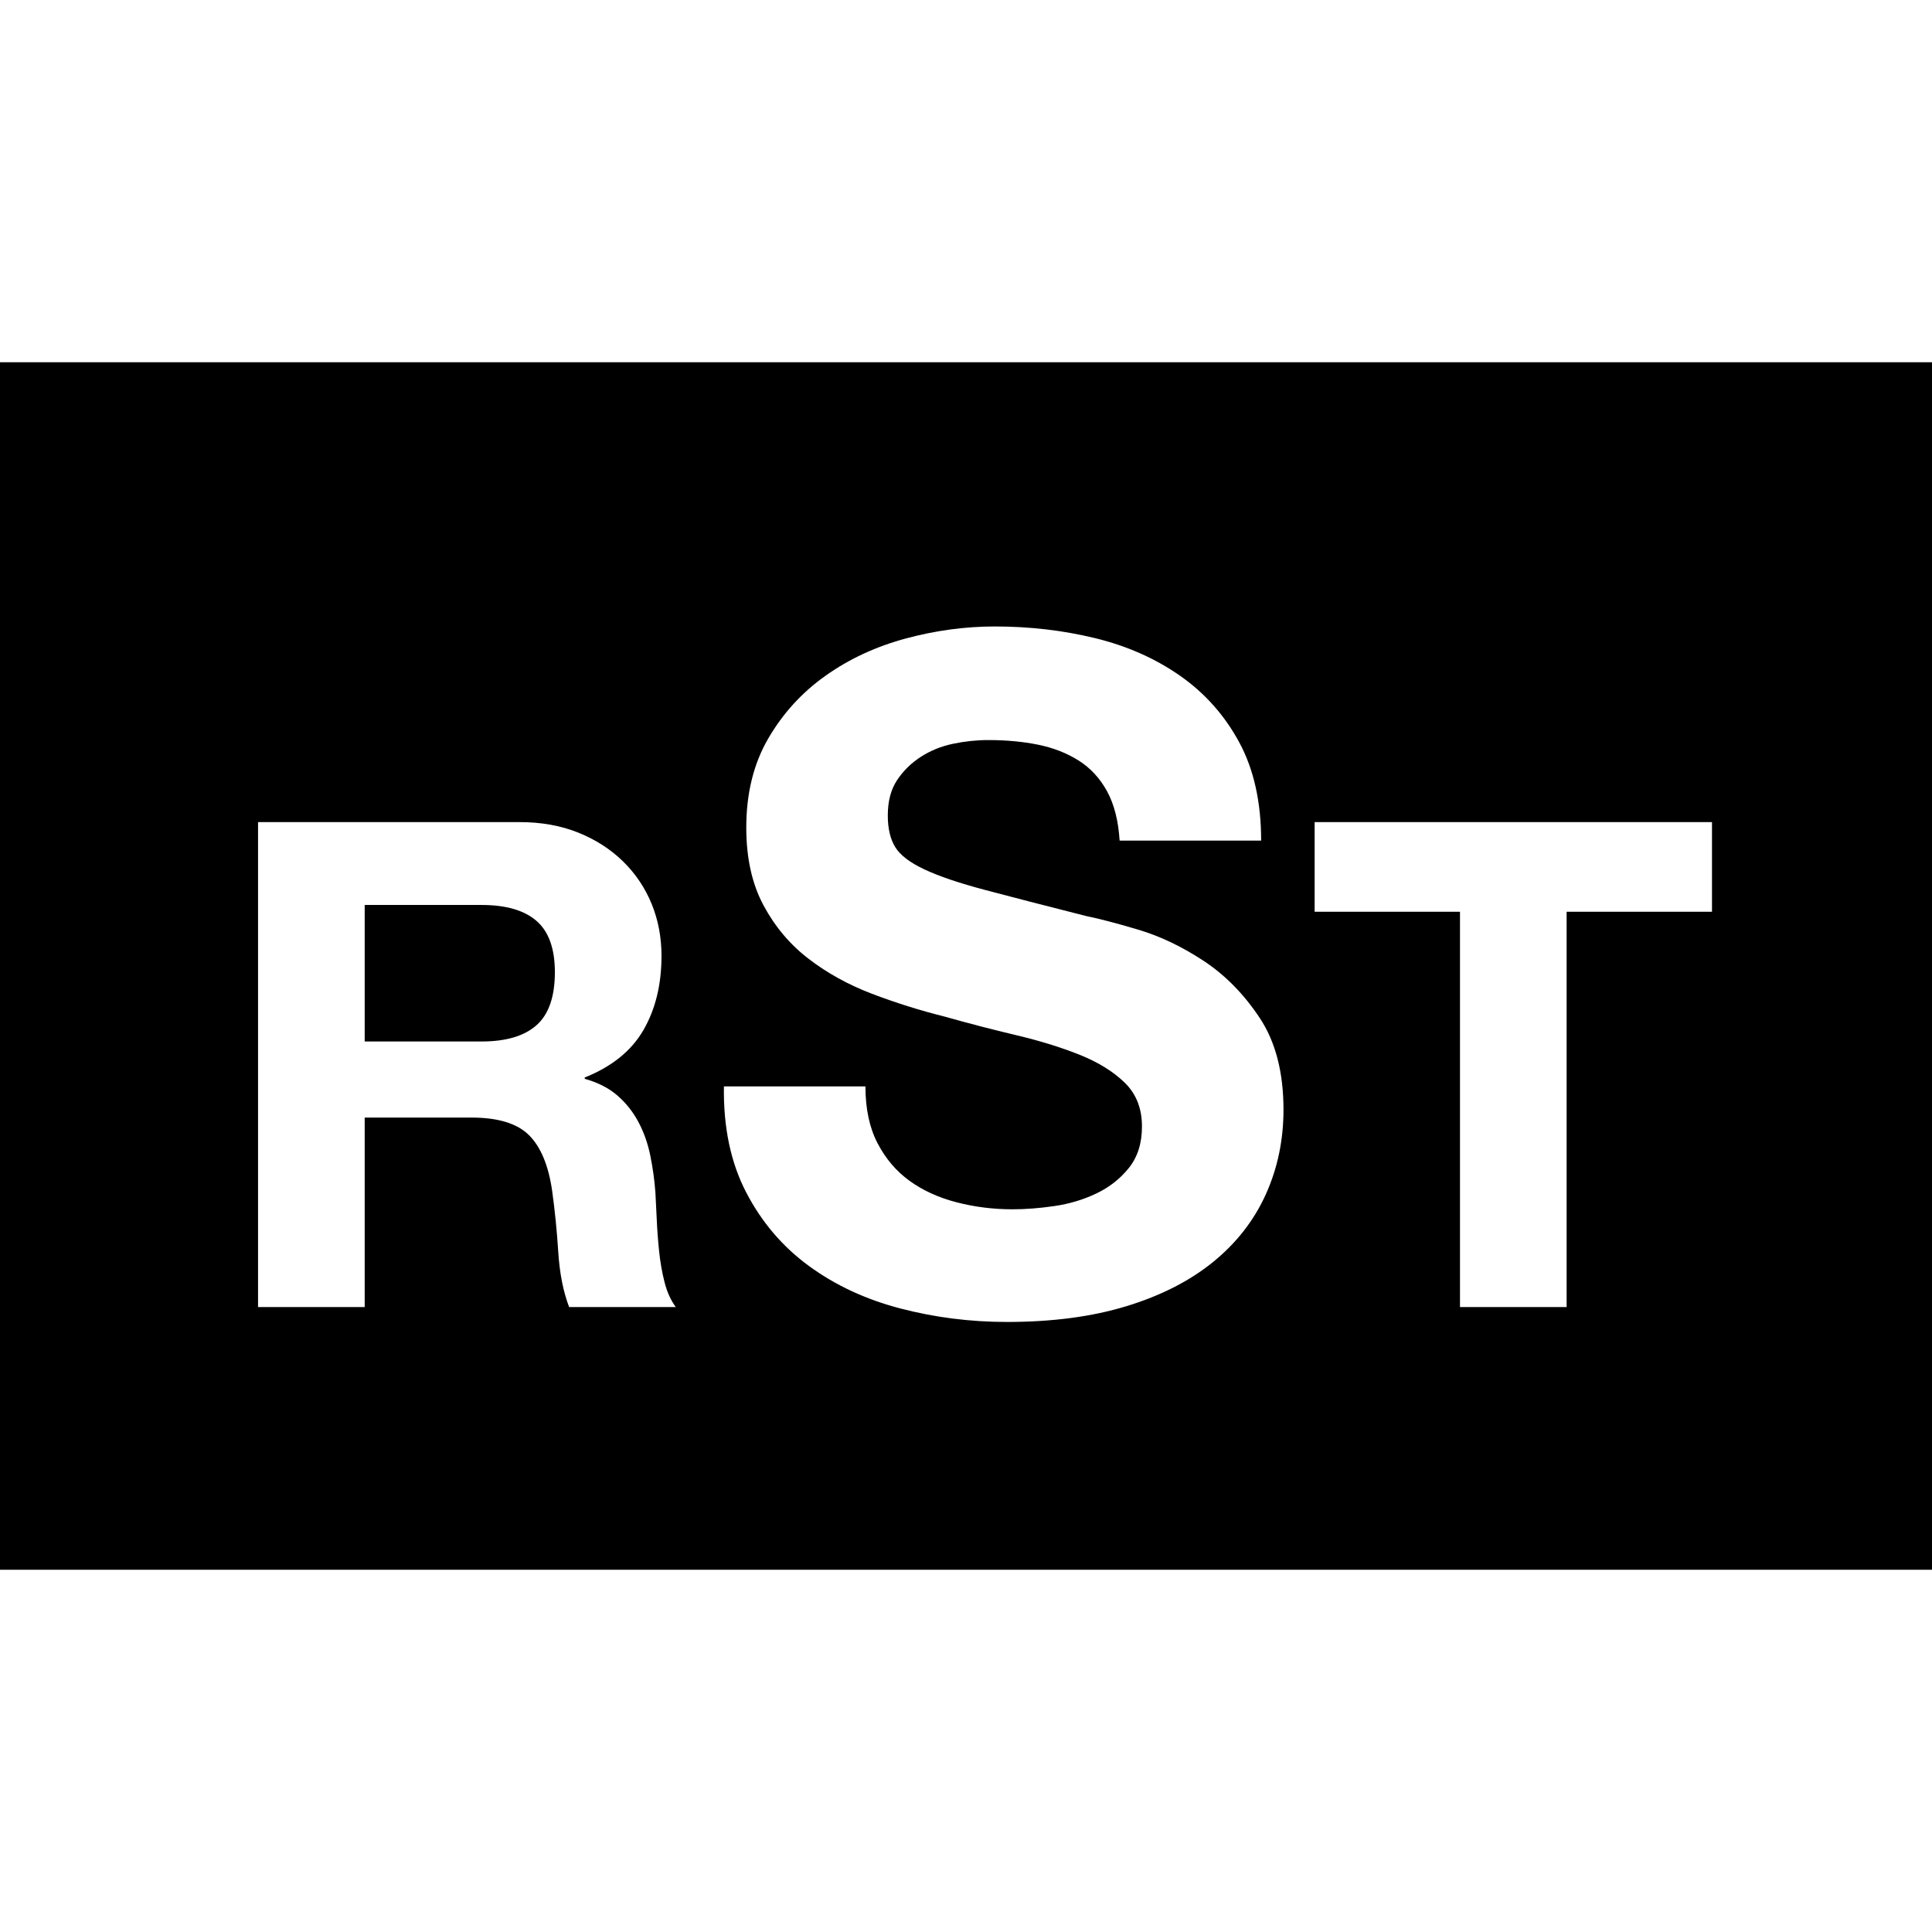
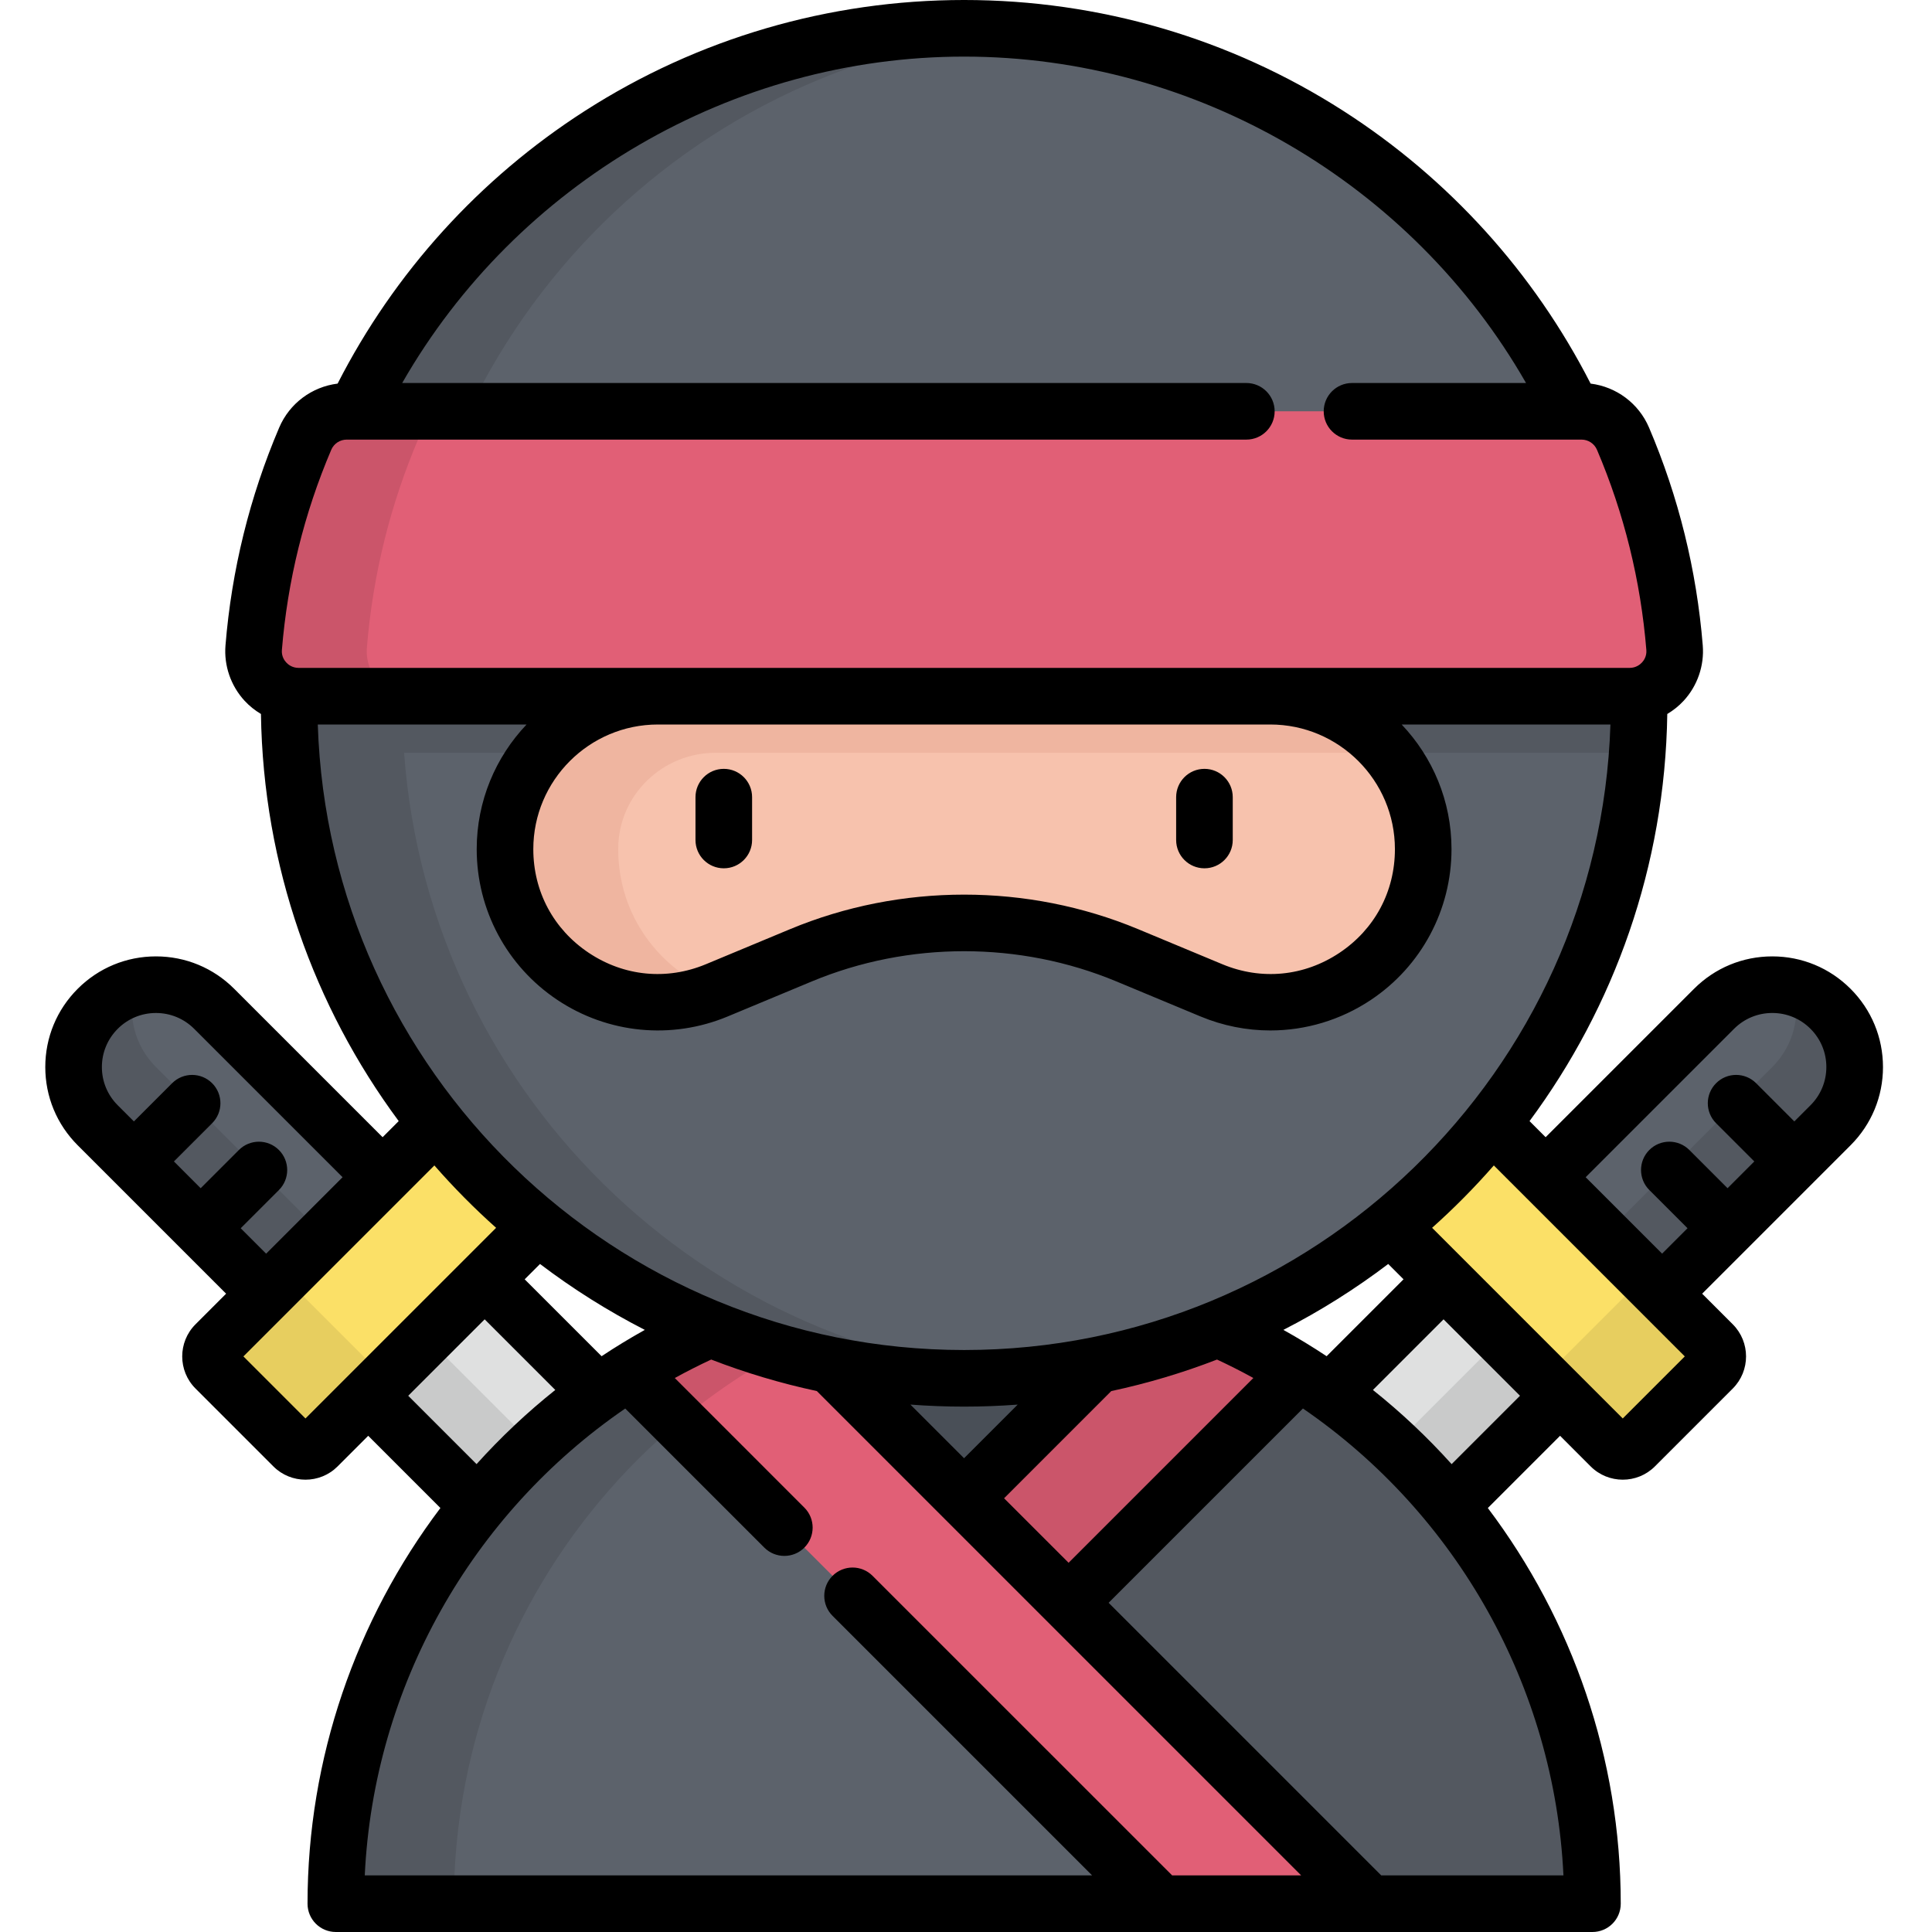
- <svg xmlns="http://www.w3.org/2000/svg" version="1.1" width="512px" height="512px">
-   <path d="M142.186,244.055c-3.239-2.818-8.1-4.229-14.58-4.229H96.646v36.18h30.96c6.48,0,11.341-1.44,14.58-4.32c3.24-2.88,4.86-7.56,4.86-14.04C147.047,251.406,145.427,246.876,142.186,244.055z" />
-   <path d="M0,96v320h512V96H0z M150.827,346.385c-1.562-4.078-2.521-8.938-2.88-14.58c-0.36-5.639-0.9-11.039-1.62-16.199c-0.962-6.721-3.001-11.639-6.12-14.76c-3.122-3.119-8.221-4.68-15.3-4.68H96.646v50.219H68.386V217.865h69.3c5.761,0,10.949,0.931,15.57,2.789c4.618,1.862,8.578,4.41,11.88,7.65c3.299,3.24,5.819,6.992,7.561,11.25c1.737,4.261,2.609,8.851,2.609,13.771c0,7.56-1.592,14.102-4.77,19.619c-3.182,5.521-8.37,9.721-15.57,12.601v0.359c3.479,0.963,6.359,2.432,8.64,4.41c2.278,1.98,4.141,4.32,5.58,7.021c1.44,2.699,2.489,5.67,3.15,8.908c0.658,3.24,1.108,6.48,1.35,9.721c0.118,2.041,0.239,4.441,0.36,7.199c0.118,2.762,0.329,5.58,0.63,8.461c0.298,2.879,0.779,5.611,1.44,8.189c0.658,2.582,1.647,4.77,2.97,6.57H150.827z M335.446,316.53c-3.127,6.908-7.771,12.873-13.941,17.889c-6.168,5.02-13.816,8.926-22.945,11.721c-9.131,2.795-19.701,4.193-31.706,4.193c-9.707,0-19.122-1.195-28.251-3.578c-9.13-2.381-17.19-6.125-24.181-11.227c-6.993-5.096-12.545-11.596-16.654-19.492c-4.114-7.895-6.088-17.27-5.922-28.127h37.504c0,5.922,1.068,10.941,3.208,15.051c2.136,4.113,4.973,7.445,8.512,9.992c3.536,2.553,7.688,4.441,12.461,5.676c4.769,1.234,9.703,1.85,14.804,1.85c3.455,0,7.155-0.285,11.103-0.863c3.947-0.574,7.648-1.684,11.104-3.33c3.455-1.643,6.33-3.906,8.635-6.785c2.303-2.877,3.455-6.539,3.455-10.98c0-4.768-1.523-8.635-4.564-11.596c-3.045-2.961-7.031-5.43-11.967-7.403s-10.529-3.701-16.777-5.182c-6.253-1.48-12.584-3.122-18.999-4.935c-6.581-1.643-12.996-3.658-19.245-6.045c-6.254-2.383-11.844-5.467-16.778-9.253c-4.935-3.782-8.925-8.513-11.967-14.188c-3.046-5.675-4.564-12.541-4.564-20.603c0-9.044,1.932-16.901,5.798-23.563c3.863-6.662,8.921-12.214,15.175-16.654c6.249-4.441,13.323-7.73,21.22-9.87c7.896-2.136,15.791-3.207,23.687-3.207c9.21,0,18.05,1.029,26.522,3.084c8.471,2.059,15.996,5.39,22.578,9.993c6.576,4.606,11.801,10.486,15.668,17.642c3.861,7.155,5.797,15.833,5.797,26.03h-37.504c-0.332-5.262-1.441-9.622-3.33-13.077c-1.893-3.454-4.404-6.168-7.525-8.142c-3.127-1.975-6.705-3.37-10.734-4.195c-4.031-0.82-8.43-1.233-13.199-1.233c-3.126,0-6.253,0.332-9.376,0.987c-3.127,0.659-5.964,1.812-8.513,3.454c-2.552,1.646-4.649,3.701-6.291,6.168c-1.646,2.468-2.468,5.595-2.468,9.377c0,3.454,0.655,6.253,1.974,8.389c1.314,2.14,3.905,4.113,7.772,5.922c3.863,1.812,9.21,3.62,16.038,5.428c6.824,1.812,15.748,4.114,26.77,6.909c3.289,0.659,7.854,1.851,13.695,3.577c5.836,1.728,11.635,4.484,17.395,8.267c5.756,3.785,10.732,8.844,14.928,15.174c4.193,6.334,6.291,14.435,6.291,24.304C340.134,302.139,338.569,309.621,335.446,316.53z M453.694,241.625h-38.521v104.76h-28.26V241.625h-38.52v-23.76h105.301V241.625z" />
+ <svg xmlns="http://www.w3.org/2000/svg" viewBox="-12 0 512 512.001">
+   <path d="m102.914 325.504-30.863 30.863-58.16-58.156c-8.52-8.523-8.52-22.344 0-30.867 8.523-8.52 22.344-8.52 30.867 0zm0 0" fill="#5c626b" />
+   <path d="m23.68 261.699c-3.586.957-6.977 2.836-9.789 5.645-8.52 8.523-8.52 22.344 0 30.867l58.16 58.156 15.434-15.43-58.16-58.16c-5.711-5.711-7.59-13.797-5.645-21.078zm0 0" fill="#535860" />
+   <path d="m72.047 356.367 30.863-30.863 84.078 84.078-30.863 30.863zm0 0" fill="#dfe0e0" />
+   <path d="m72.047 356.367 15.434-15.434 84.078 84.078-15.434 15.434zm0 0" fill="#c9caca" />
+   <path d="m129.855 325.613-57.695 57.695c-1.77 1.773-4.641 1.773-6.414 0l-20.637-20.637c-1.773-1.77-1.773-4.641 0-6.414l57.695-57.695c1.77-1.773 4.645-1.773 6.414 0l20.637 20.637c1.773 1.77 1.773 4.645 0 6.414zm0 0" fill="#fbe067" />
+   <path d="m86.957 362.098-20.637-20.637c-1.77-1.773-1.77-4.645 0-6.418l-21.211 21.215c-1.773 1.77-1.773 4.645 0 6.414l20.637 20.637c1.77 1.773 4.641 1.773 6.414 0l21.215-21.211c-1.773 1.77-4.645 1.77-6.418 0zm0 0" fill="#e7ce5f" />
+   <path d="m384.086 325.504 30.863 30.863 58.16-58.156c8.523-8.523 8.523-22.344 0-30.867-8.523-8.52-22.344-8.52-30.867 0zm0 0" fill="#5c626b" />
+   <path d="m463.324 261.699c3.582.957 6.973 2.836 9.785 5.645 8.523 8.523 8.523 22.344 0 30.867l-58.16 58.156-15.43-15.43 58.156-58.16c5.711-5.711 7.59-13.797 5.648-21.078zm0 0" fill="#535860" />
+   <path d="m330.871 440.453-30.863-30.867 84.078-84.078 30.863 30.867zm0 0" fill="#dfe0e0" />
+   <path d="m315.434 425.016 84.078-84.078 15.434 15.43-84.078 84.078zm0 0" fill="#c9caca" />
+   <path d="m357.145 325.613 57.695 57.695c1.773 1.773 4.645 1.773 6.414 0l20.637-20.637c1.773-1.77 1.773-4.641 0-6.414l-57.695-57.695c-1.77-1.773-4.641-1.773-6.414 0l-20.637 20.637c-1.773 1.77-1.773 4.645 0 6.414zm0 0" fill="#fbe067" />
+   <path d="m400.043 362.098 20.637-20.637c1.77-1.773 1.77-4.645 0-6.418l21.211 21.215c1.773 1.77 1.773 4.645 0 6.414l-20.637 20.637c-1.77 1.773-4.641 1.773-6.414 0l-21.211-21.211c1.77 1.77 4.641 1.77 6.414 0zm0 0" fill="#e7ce5f" />
+   <path d="m76.992 504.5c0-91.961 74.547-166.508 166.508-166.508s166.508 74.547 166.508 166.508zm0 0" fill="#494f57" />
+   <path d="m410.008 504.5h-273.891l158.461-158.516c66.973 21.562 115.43 84.375 115.43 158.516zm0 0" fill="#535860" />
+   <path d="m191.477 504.473h-55.359l158.438-158.488c13.402 4.316 26.062 10.289 37.742 17.668zm0 0" fill="#cb556a" />
+   <path d="m76.992 504.5h273.895l-158.465-158.516c-66.969 21.562-115.43 84.375-115.43 158.516zm0 0" fill="#5c626b" />
+   <path d="m259.137 338.727c-5.148-.477-10.363-.734-15.637-.734-91.961 0-166.508 74.547-166.508 166.508h31.273c-.004-86.688 66.242-157.891 150.871-165.773zm0 0" fill="#535860" />
+   <path d="m295.5 504.473h55.359l-158.438-158.488c-13.402 4.316-26.062 10.289-37.742 17.668zm0 0" fill="#e15f76" />
+   <path d="m201.43 354.996-9.008-9.012c-13.402 4.316-26.062 10.289-37.742 17.668l13.191 13.195c10.215-8.562 21.477-15.914 33.559-21.852zm0 0" fill="#cb556a" />
+   <path d="m422.387 186.387c0 98.793-80.09 178.883-178.887 178.883s-178.887-80.09-178.887-178.883c0-98.797 80.09-178.887 178.887-178.887s178.887 80.09 178.887 178.887zm0 0" fill="#5c626b" />
+   <path d="m94.617 186.387c0-93.746 72.109-170.633 163.883-178.254-4.945-.41-9.945-.633-15-.633-98.793 0-178.883 80.09-178.883 178.887 0 98.793 80.086 178.887 178.883 178.887 5.055 0 10.055-.223 15-.633-91.773-7.621-163.883-84.512-163.883-178.254zm0 0" fill="#535860" />
+   <path d="m64.617 186.387c0 4.379.164 8.723.473 13.023.684.055 1.371.09 2.062.09h352.699c.688 0 1.375-.035 2.059-.09.309-4.301.477-8.645.477-13.023 0-13.625-1.531-26.887-4.414-39.637h-348.941c-2.887 12.75-4.414 26.012-4.414 39.637zm0 0" fill="#535860" />
+   <path d="m309.051 262.457-22.305-9.289c-27.68-11.527-58.812-11.527-86.492 0l-22.305 9.289c-26.699 11.117-56.117-8.5-56.117-37.422 0-22.387 18.148-40.535 40.535-40.535h162.266c22.387 0 40.535 18.148 40.535 40.535 0 28.922-29.418 48.539-56.117 37.422zm0 0" fill="#f7c2ad" />
+   <path d="m324.633 184.5h-162.266c-22.387 0-40.535 18.148-40.535 40.535 0 28.707 28.984 48.23 55.523 37.645-14.582-5.859-25.523-20.016-25.523-37.645 0-.098 0-.195.004-.289.098-14.027 11.723-25.246 25.746-25.246h178.523c-7.43-9.148-18.766-15-31.473-15zm0 0" fill="#efb5a0" />
+   <path d="m67.152 184.5h352.699c6.953 0 12.488-5.918 11.922-12.852-1.59-19.516-6.305-38.148-13.656-55.391-1.879-4.402-6.215-7.258-11-7.258h-327.23c-4.789 0-9.121 2.855-11 7.258-7.352 17.242-12.07 35.875-13.66 55.391-.562 6.934 4.969 12.852 11.926 12.852zm0 0" fill="#e15f76" />
+   <path d="m85.227 171.648c1.59-19.516 6.309-38.148 13.66-55.391 1.879-4.402 6.211-7.258 11-7.258h-30c-4.789 0-9.125 2.855-11 7.258-7.352 17.242-12.07 35.875-13.66 55.391-.562 6.934 4.969 12.852 11.922 12.852h30c-6.953 0-12.484-5.918-11.922-12.852zm0 0" fill="#cb556a" />
+   <path d="m307.191 203.754c-4.145 0-7.5 3.359-7.5 7.5v11.355c0 4.145 3.355 7.5 7.5 7.5 4.141 0 7.5-3.355 7.5-7.5v-11.355c0-4.141-3.359-7.5-7.5-7.5zm0 0" />
+   <path d="m179.812 203.754c-4.145 0-7.5 3.359-7.5 7.5v11.355c0 4.145 3.355 7.5 7.5 7.5 4.141 0 7.5-3.355 7.5-7.5v-11.355c0-4.141-3.359-7.5-7.5-7.5zm0 0" />
+   <path d="m478.41 262.043c-5.539-5.539-12.902-8.59-20.734-8.59s-15.199 3.051-20.734 8.59l-39.332 39.328-4.266-4.27c22.426-30.273 35.902-67.547 36.504-107.887 1.59-.953 3.059-2.113 4.336-3.496 3.656-3.965 5.5-9.316 5.066-14.676-1.625-19.965-6.418-39.391-14.238-57.727-2.742-6.43-8.664-10.809-15.48-11.656-15.031-29.41-37.582-54.328-65.484-72.238-29.988-19.25-64.754-29.422-100.547-29.422-35.789 0-70.559 10.172-100.547 29.422-27.898 17.906-50.449 42.828-65.484 72.238-6.816.848-12.738 5.227-15.48 11.656-7.82 18.336-12.609 37.758-14.234 57.723-.438 5.363 1.41 10.711 5.066 14.68 1.273 1.383 2.742 2.543 4.332 3.492.602 40.344 14.082 77.617 36.508 107.891l-4.27 4.27-39.328-39.328c-5.539-5.539-12.902-8.59-20.738-8.59-7.832 0-15.195 3.051-20.734 8.59-5.539 5.539-8.59 12.902-8.59 20.734 0 7.836 3.051 15.199 8.59 20.734l9.586 9.586c0 .004 0 .004.004.004 0 .004 0 .004.004.004l17.691 17.695h.004v.004l12.039 12.039-8.109 8.113c-4.695 4.691-4.695 12.328 0 17.02l20.637 20.637c2.344 2.348 5.43 3.52 8.512 3.52s6.164-1.172 8.508-3.52l8.113-8.113 19.133 19.137c-22.383 29.656-35.215 66.305-35.215 104.863 0 4.145 3.355 7.5 7.5 7.5h333.016c4.145 0 7.5-3.355 7.5-7.5 0-38.547-12.836-75.195-35.223-104.859l19.141-19.141 8.109 8.113c2.348 2.348 5.43 3.52 8.512 3.52s6.164-1.172 8.512-3.52l20.637-20.637c4.691-4.691 4.691-12.328 0-17.02l-8.113-8.113 12.043-12.039v-.004h.004l17.691-17.695s.004 0 .004-.004c0 0 .004 0 .004-.004l9.586-9.586c5.539-5.539 8.59-12.898 8.59-20.734-.008-7.832-3.059-15.195-8.598-20.734zm-414.562-86.492c-.484-.527-1.277-1.652-1.145-3.293 1.496-18.352 5.895-36.203 13.082-53.055.699-1.645 2.309-2.703 4.102-2.703h238.41c4.141 0 7.5-3.359 7.5-7.5s-3.359-7.5-7.5-7.5h-223.711c30.289-52.914 87.473-86.5 148.914-86.5s118.629 33.586 148.914 86.5h-46.117c-4.141 0-7.5 3.359-7.5 7.5s3.359 7.5 7.5 7.5h58.508c.008 0 .02.004.027.004.012 0 .023-.004.035-.004h2.25c1.789 0 3.398 1.062 4.102 2.703 7.188 16.852 11.586 34.703 13.082 53.055.133 1.641-.66 2.77-1.145 3.293-.5.543-1.594 1.449-3.305 1.449h-352.699c-1.715 0-2.809-.906-3.305-1.449zm293.82 49.484c0 11.234-5.359 21.25-14.707 27.484-9.348 6.23-20.656 7.332-31.027 3.012l-22.305-9.289c-29.316-12.207-62.941-12.207-92.258 0l-22.305 9.289c-10.371 4.316-21.68 3.219-31.027-3.012-9.344-6.234-14.707-16.25-14.707-27.484 0-18.215 14.82-33.035 33.035-33.035h162.266c18.215 0 33.035 14.82 33.035 33.035zm-285.453-33.035h55.332c-8.18 8.617-13.215 20.246-13.215 33.035 0 16.094 7.996 31.035 21.387 39.965s30.258 10.566 45.113 4.379l22.305-9.289c25.648-10.68 55.074-10.68 80.723 0l22.309 9.289c5.957 2.48 12.23 3.703 18.48 3.703 9.336 0 18.609-2.734 26.633-8.082 13.391-8.93 21.383-23.871 21.383-39.965 0-12.789-5.031-24.418-13.211-33.035h55.328c-2.973 91.914-78.656 165.77-171.281 165.77-92.621 0-168.309-73.855-171.285-165.77zm287.738 147.031-20.383 20.379c-3.711-2.461-7.531-4.789-11.457-6.977 9.793-5.012 19.082-10.867 27.781-17.465zm-77.457 29.621c9.641-2.059 19.004-4.863 28.027-8.355 3.281 1.527 6.496 3.156 9.633 4.887l-48.965 48.969-17.098-17.094zm-39.008 17.797-14.219-14.219c4.699.355 9.445.539 14.23.539 4.777 0 9.516-.184 14.203-.535zm-84.602-34.016c-3.922 2.188-7.746 4.512-11.457 6.977l-20.383-20.379 4.062-4.062c8.699 6.598 17.988 12.453 27.777 17.465zm-96.973-47.672c-2.926-2.93-7.676-2.93-10.605 0l-10.129 10.129-7.09-7.094 10.129-10.129c2.93-2.926 2.93-7.676 0-10.605s-7.68-2.93-10.605 0l-10.129 10.129-4.285-4.285c-2.707-2.703-4.199-6.301-4.199-10.129 0-3.824 1.492-7.422 4.199-10.129 2.703-2.703 6.301-4.195 10.129-4.195 3.824 0 7.422 1.492 10.129 4.195l39.328 39.328-20.258 20.262-6.738-6.738 10.129-10.129c2.926-2.93 2.926-7.68-.004-10.609zm7.039 71.148-16.445-16.445 50.609-50.609c5.105 5.844 10.574 11.363 16.359 16.531zm27.23-6.016 20.258-20.258 18.715 18.715c-7.512 5.996-14.488 12.57-20.863 19.656zm202.449 127.105-79.391-79.387c-2.926-2.93-7.676-2.93-10.605 0-2.93 2.926-2.93 7.676 0 10.605l68.785 68.781h-192.754c2.367-50.023 28.305-95.789 69.027-123.723l36.863 36.863c1.465 1.465 3.387 2.195 5.305 2.195s3.84-.73 5.301-2.195c2.93-2.93 2.93-7.68 0-10.605l-34.336-34.34c3.145-1.734 6.363-3.367 9.648-4.898 9.016 3.488 18.367 6.289 27.996 8.352l128.352 128.352zm103.699 0h-48.293l-72.242-72.242 51.496-51.492c40.727 27.934 66.668 73.723 69.039 123.734zm-29.633-108.988c-6.371-7.082-13.348-13.664-20.859-19.656l18.719-18.719 20.258 20.258zm45.348-12.102-50.523-50.523c5.785-5.168 11.254-10.688 16.359-16.531l50.609 50.609zm49.758-83.004-4.285 4.285-10.129-10.129c-2.93-2.93-7.676-2.93-10.605 0-2.93 2.93-2.93 7.68 0 10.605l10.129 10.129-7.09 7.094-10.129-10.129c-2.93-2.93-7.68-2.93-10.609 0-2.926 2.93-2.926 7.68 0 10.605l10.129 10.129-6.738 6.738-20.258-20.258 39.328-39.328c2.707-2.707 6.305-4.195 10.129-4.195 3.828 0 7.426 1.488 10.129 4.195 2.707 2.707 4.199 6.301 4.199 10.129-.004 3.828-1.492 7.426-4.199 10.129zm0 0" />
</svg>
